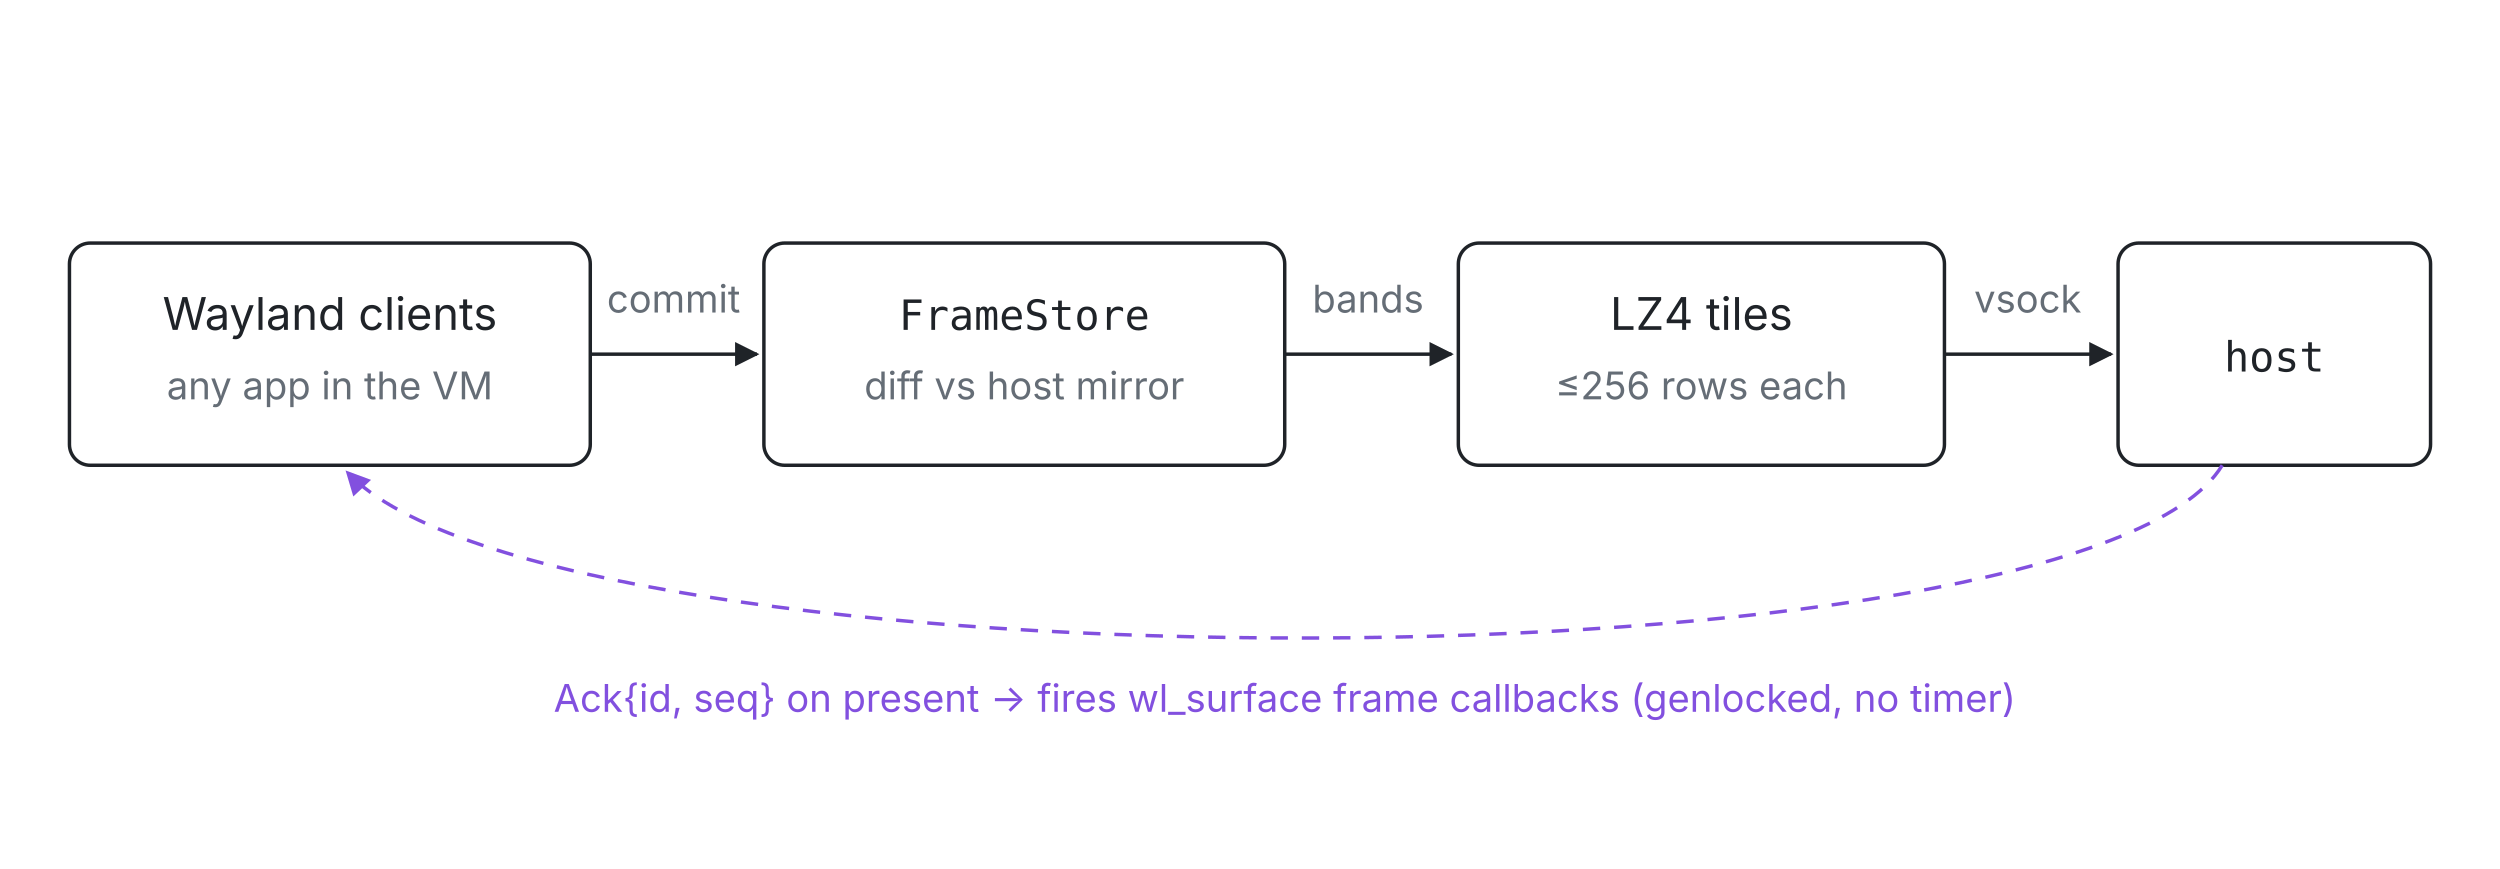
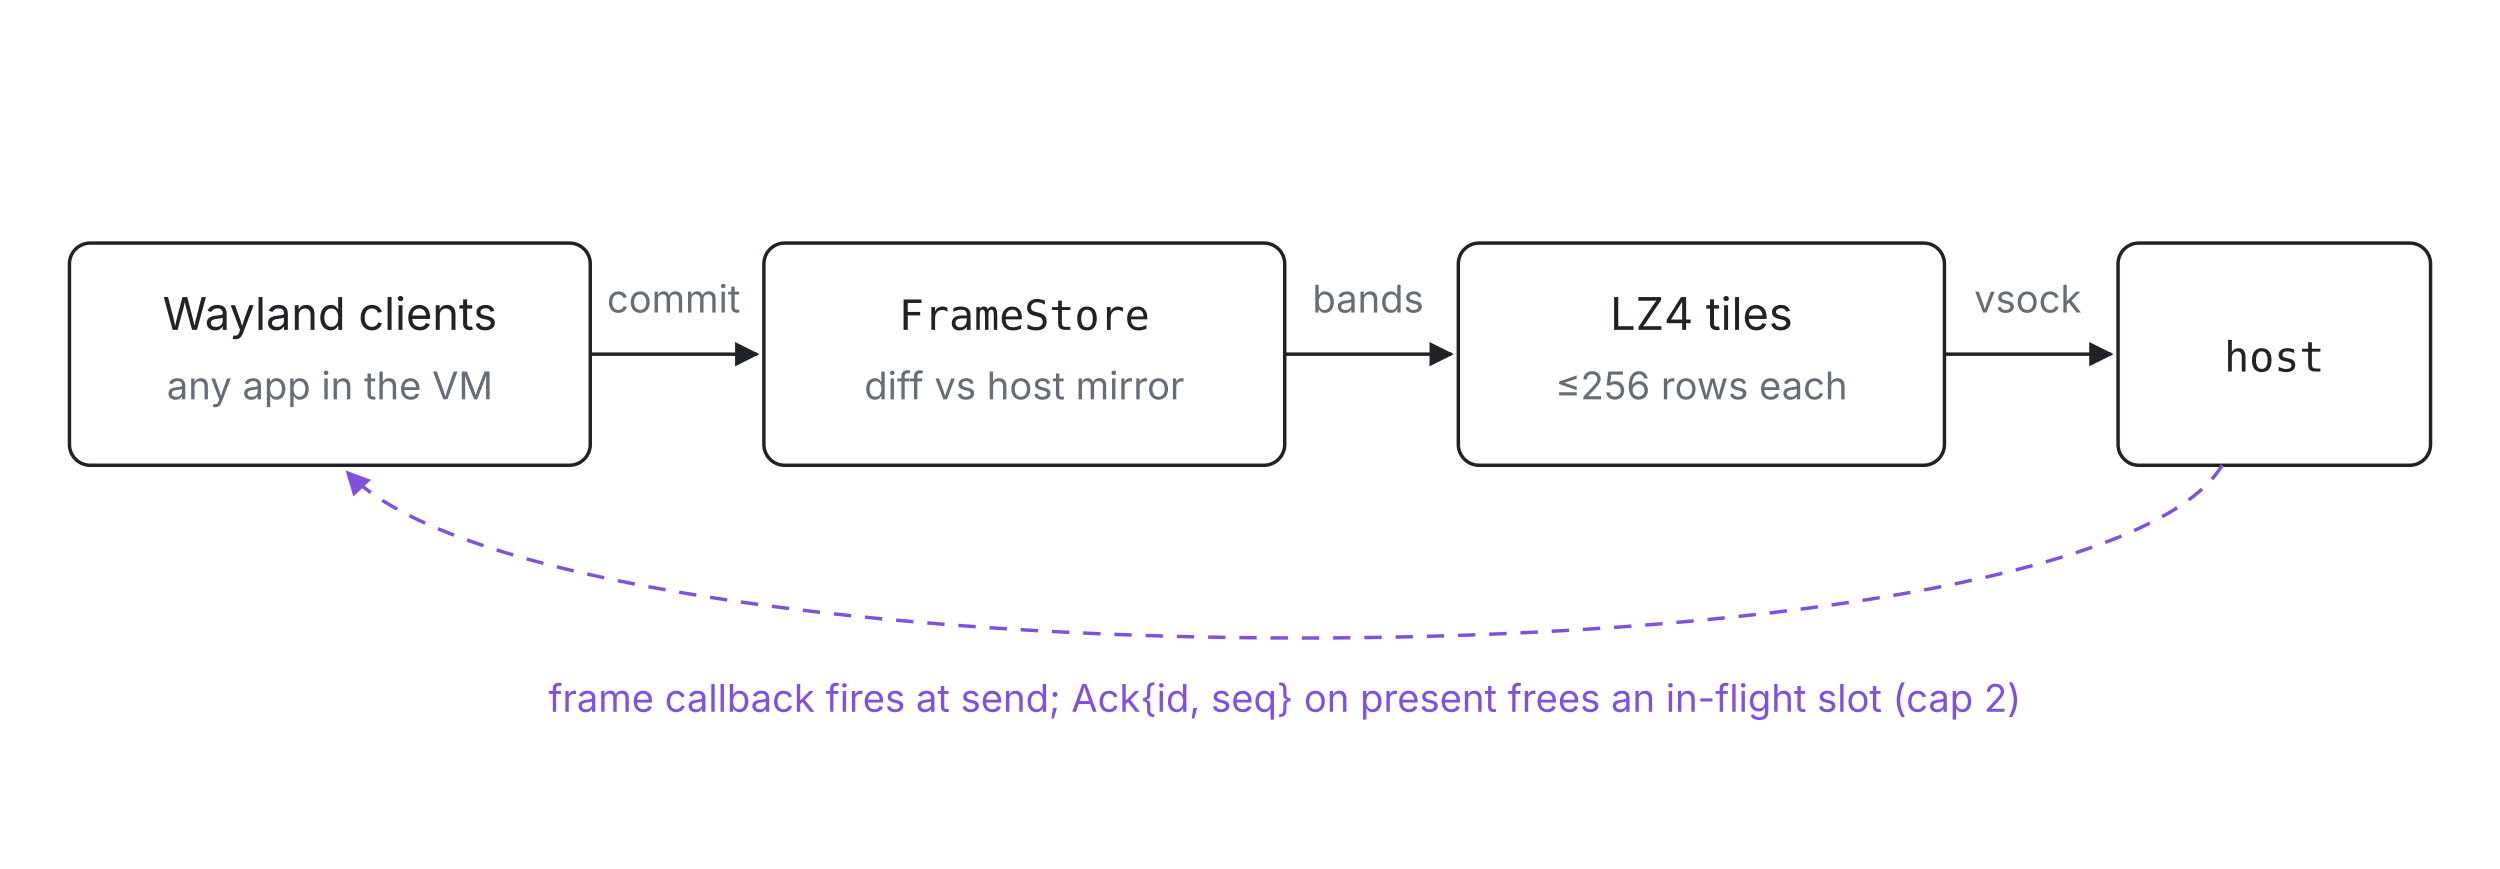
<svg xmlns="http://www.w3.org/2000/svg" viewBox="0 0 720 250" role="img" font-family="system-ui, -apple-system, 'Segoe UI', sans-serif" font-size="13">
  <style>
    svg { color: #1f2328; }
    .muted { fill: #656d76; }
    .accent { stroke: #8250df; }
    .accent-t { fill: #8250df; }
    .box { stroke: currentColor; fill: none; }
    text { fill: currentColor; }
    .edge { stroke: currentColor; fill: none; marker-end: url(#arrow); }
    .back { fill: none; stroke-dasharray: 5 4; marker-end: url(#arrow-accent); }
    .mono { font-family: ui-monospace, 'SF Mono', Menlo, monospace; font-size: 12px; }
    @media (prefers-color-scheme: dark) {
      svg { color: #e6edf3; }
      .muted { fill: #8b949e; }
      .accent { stroke: #a371f7; }
      .accent-t { fill: #a371f7; }
    }
  </style>
  <defs>
    <marker id="arrow" viewBox="0 0 10 10" refX="9" refY="5" markerWidth="7" markerHeight="7" orient="auto-start-reverse">
      <path d="M 0 0 L 10 5 L 0 10 z" fill="currentColor" />
    </marker>
    <marker id="arrow-accent" viewBox="0 0 10 10" refX="9" refY="5" markerWidth="7" markerHeight="7" orient="auto-start-reverse">
      <path class="accent-t" d="M 0 0 L 10 5 L 0 10 z" />
    </marker>
  </defs>
  <rect class="box" x="20" y="70" width="150" height="64" rx="6" />
  <text x="95" y="95" text-anchor="middle">Wayland clients</text>
  <text class="muted" x="95" y="115" text-anchor="middle" font-size="11">any app in the VM</text>
  <path class="edge" d="M 170 102 L 218 102" />
  <text class="muted" x="194" y="90" text-anchor="middle" font-size="11">commit</text>
  <rect class="box" x="220" y="70" width="150" height="64" rx="6" />
  <text class="mono" x="295" y="95" text-anchor="middle">FrameStore</text>
  <text class="muted" x="295" y="115" text-anchor="middle" font-size="11">diff vs host mirror</text>
  <path class="edge" d="M 370 102 L 418 102" />
  <text class="muted" x="394" y="90" text-anchor="middle" font-size="11">bands</text>
  <rect class="box" x="420" y="70" width="140" height="64" rx="6" />
  <text x="490" y="95" text-anchor="middle">LZ4 tiles</text>
  <text class="muted" x="490" y="115" text-anchor="middle" font-size="11">≤256 rows each</text>
  <path class="edge" d="M 560 102 L 608 102" />
  <text class="muted" x="584" y="90" text-anchor="middle" font-size="11">vsock</text>
  <rect class="box" x="610" y="70" width="90" height="64" rx="6" />
  <text class="mono" x="655" y="107" text-anchor="middle">host</text>
  <path class="back accent" d="M 640 134 C 600 200 160 200 100 136" />
-   <text class="accent-t" x="370" y="205" text-anchor="middle" font-size="11">Ack{id, seq} on present → fires wl_surface frame callbacks (genlocked, no timer)</text>
+   <text class="accent-t" x="370" y="205" text-anchor="middle" font-size="11">frame callback fires at send; Ack{id, seq} on present frees an in-flight slot (cap 2)</text>
</svg>
